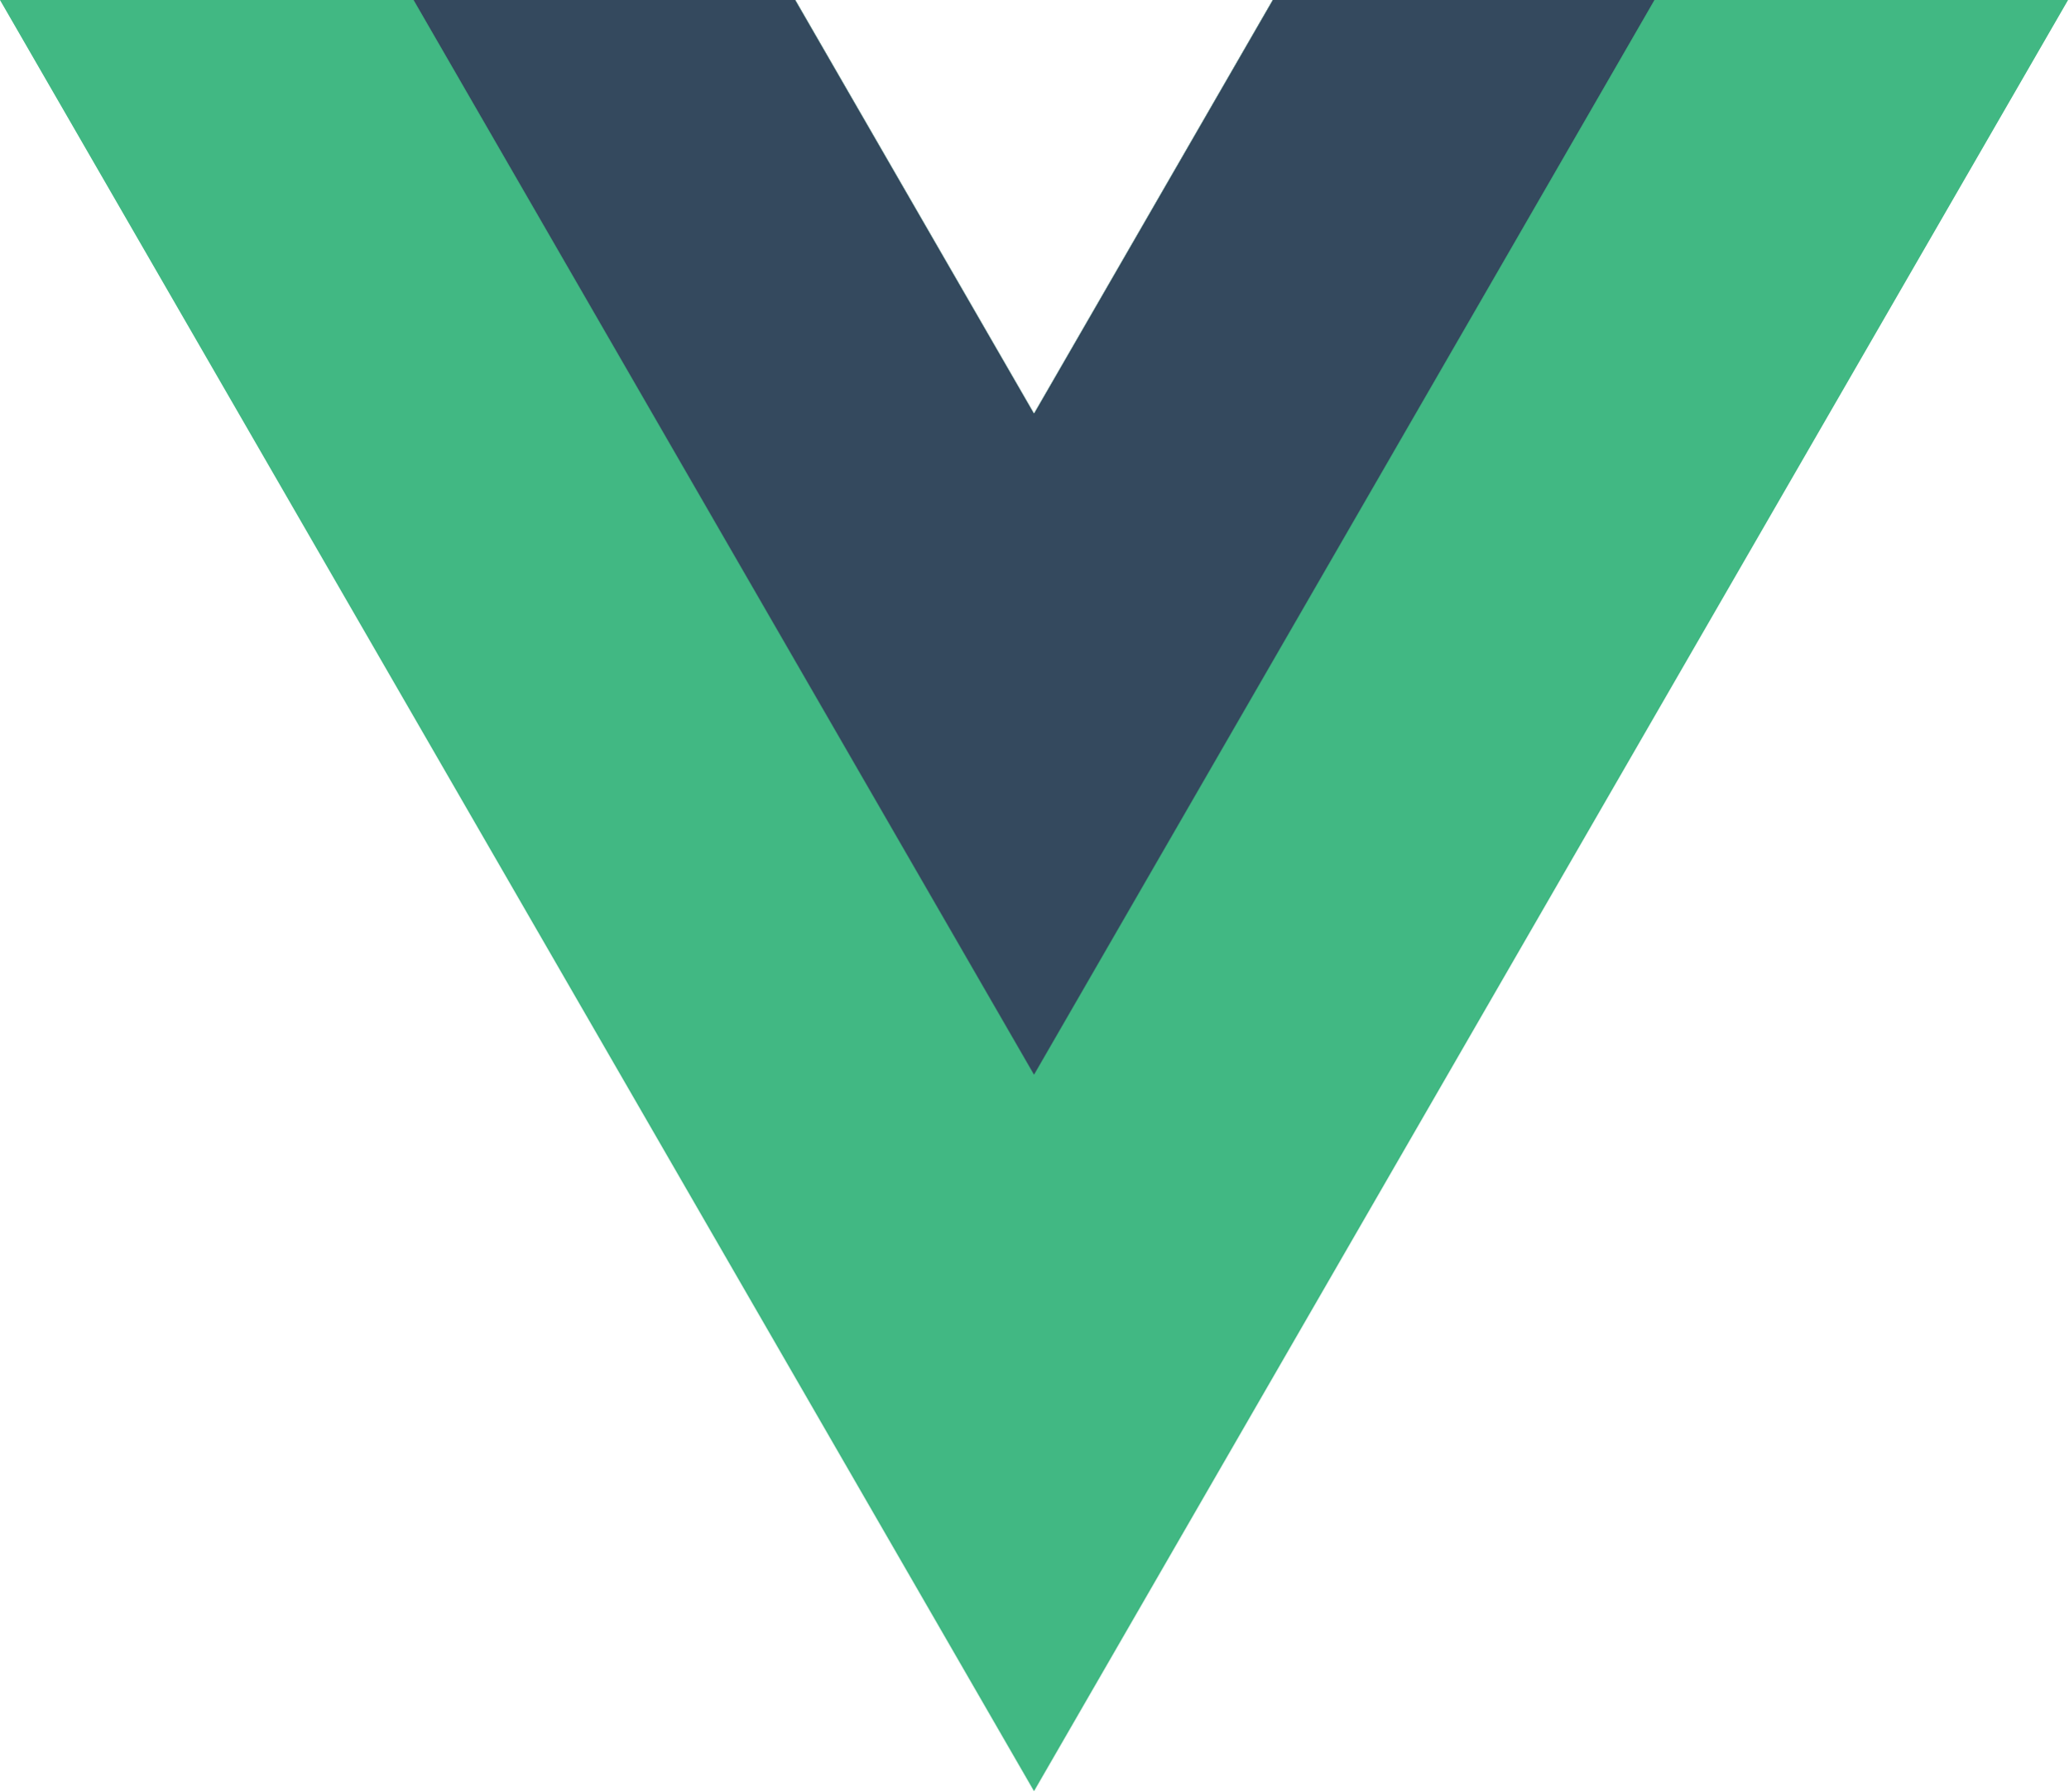
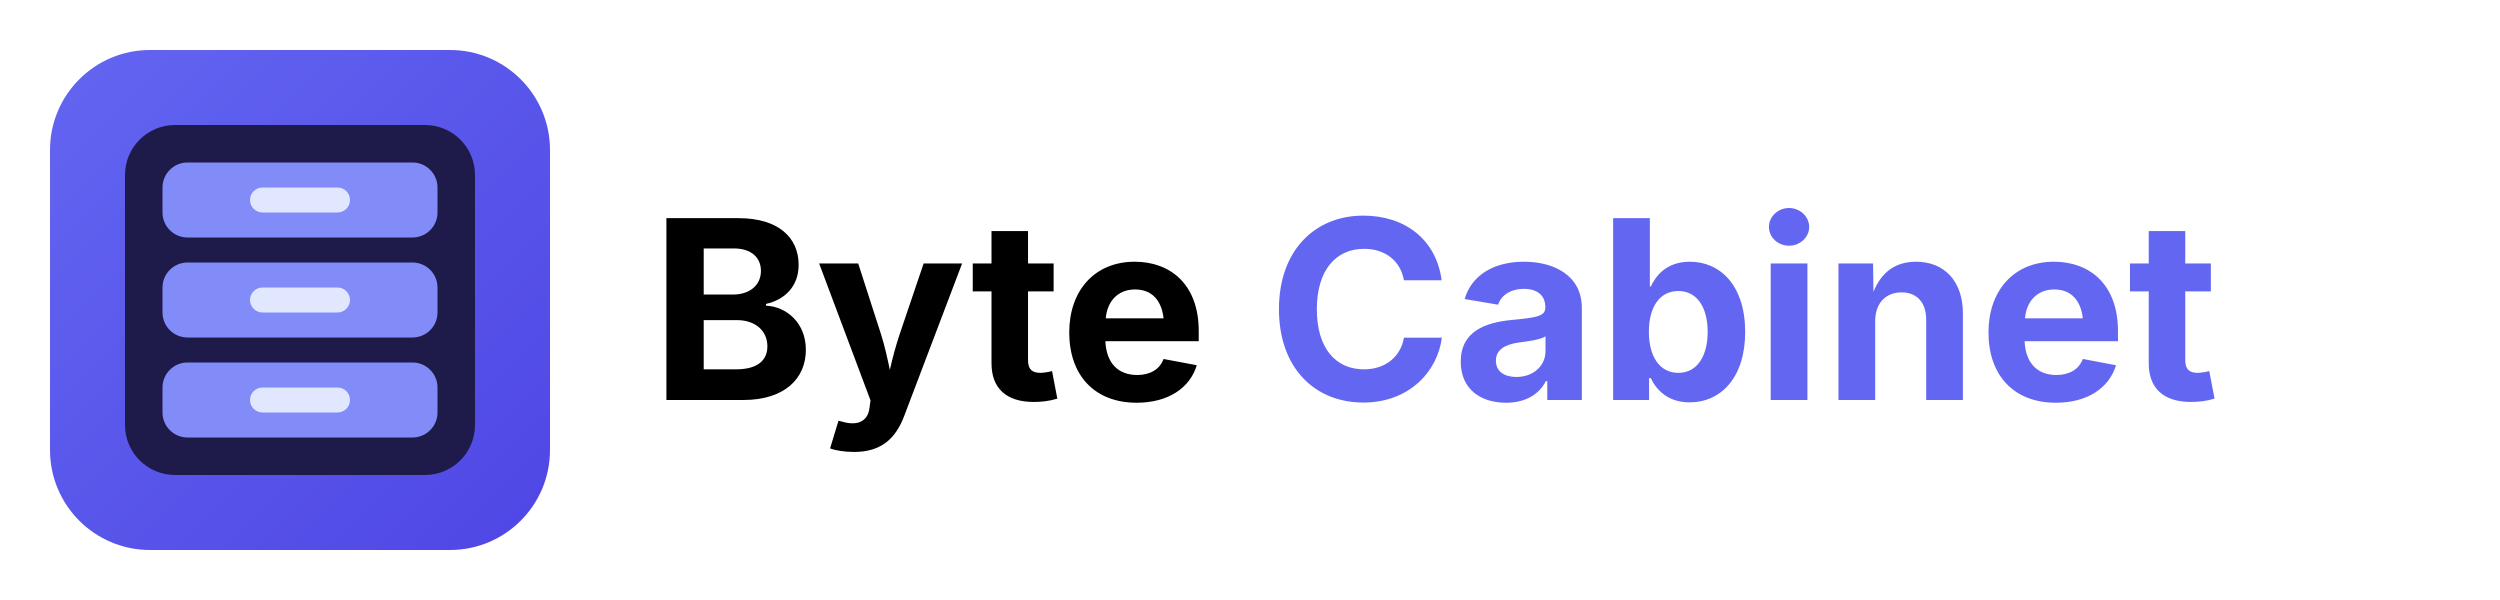
- <svg xmlns="http://www.w3.org/2000/svg" viewBox="0 0 261.76 226.69">
-   <path d="M161.096.001l-30.225 52.351L100.647.001H-.005l130.877 226.688L261.749.001z" fill="#41b883" />
-   <path d="M161.096.001l-30.225 52.351L100.647.001H52.346l78.526 136.01L209.398.001z" fill="#34495e" />
+ <svg xmlns="http://www.w3.org/2000/svg" viewBox="0 0 200 48" fill="none">
+   <defs>
+     <linearGradient id="logoGrad" x1="0%" y1="0%" x2="100%" y2="100%">
+       <stop offset="0%" style="stop-color:#6366f1" />
+       <stop offset="100%" style="stop-color:#4f46e5" />
+     </linearGradient>
+   </defs>
+   <rect x="4" y="4" width="40" height="40" rx="8" fill="url(#logoGrad)" />
+   <rect x="10" y="10" width="28" height="28" rx="4" fill="#1e1b4b" />
+   <rect x="13" y="13" width="22" height="6" rx="2" fill="#818cf8" />
+   <rect x="20" y="15" width="8" height="2" rx="1" fill="#e0e7ff" />
+   <rect x="13" y="21" width="22" height="6" rx="2" fill="#818cf8" />
+   <rect x="20" y="23" width="8" height="2" rx="1" fill="#e0e7ff" />
+   <rect x="13" y="29" width="22" height="6" rx="2" fill="#818cf8" />
+   <rect x="20" y="31" width="8" height="2" rx="1" fill="#e0e7ff" />
+   <text x="52" y="32" font-family="Inter, system-ui, sans-serif" font-size="20" font-weight="700" fill="currentColor">
+     <tspan>Byte</tspan>
+     <tspan fill="#6366f1">Cabinet</tspan>
+   </text>
</svg>
